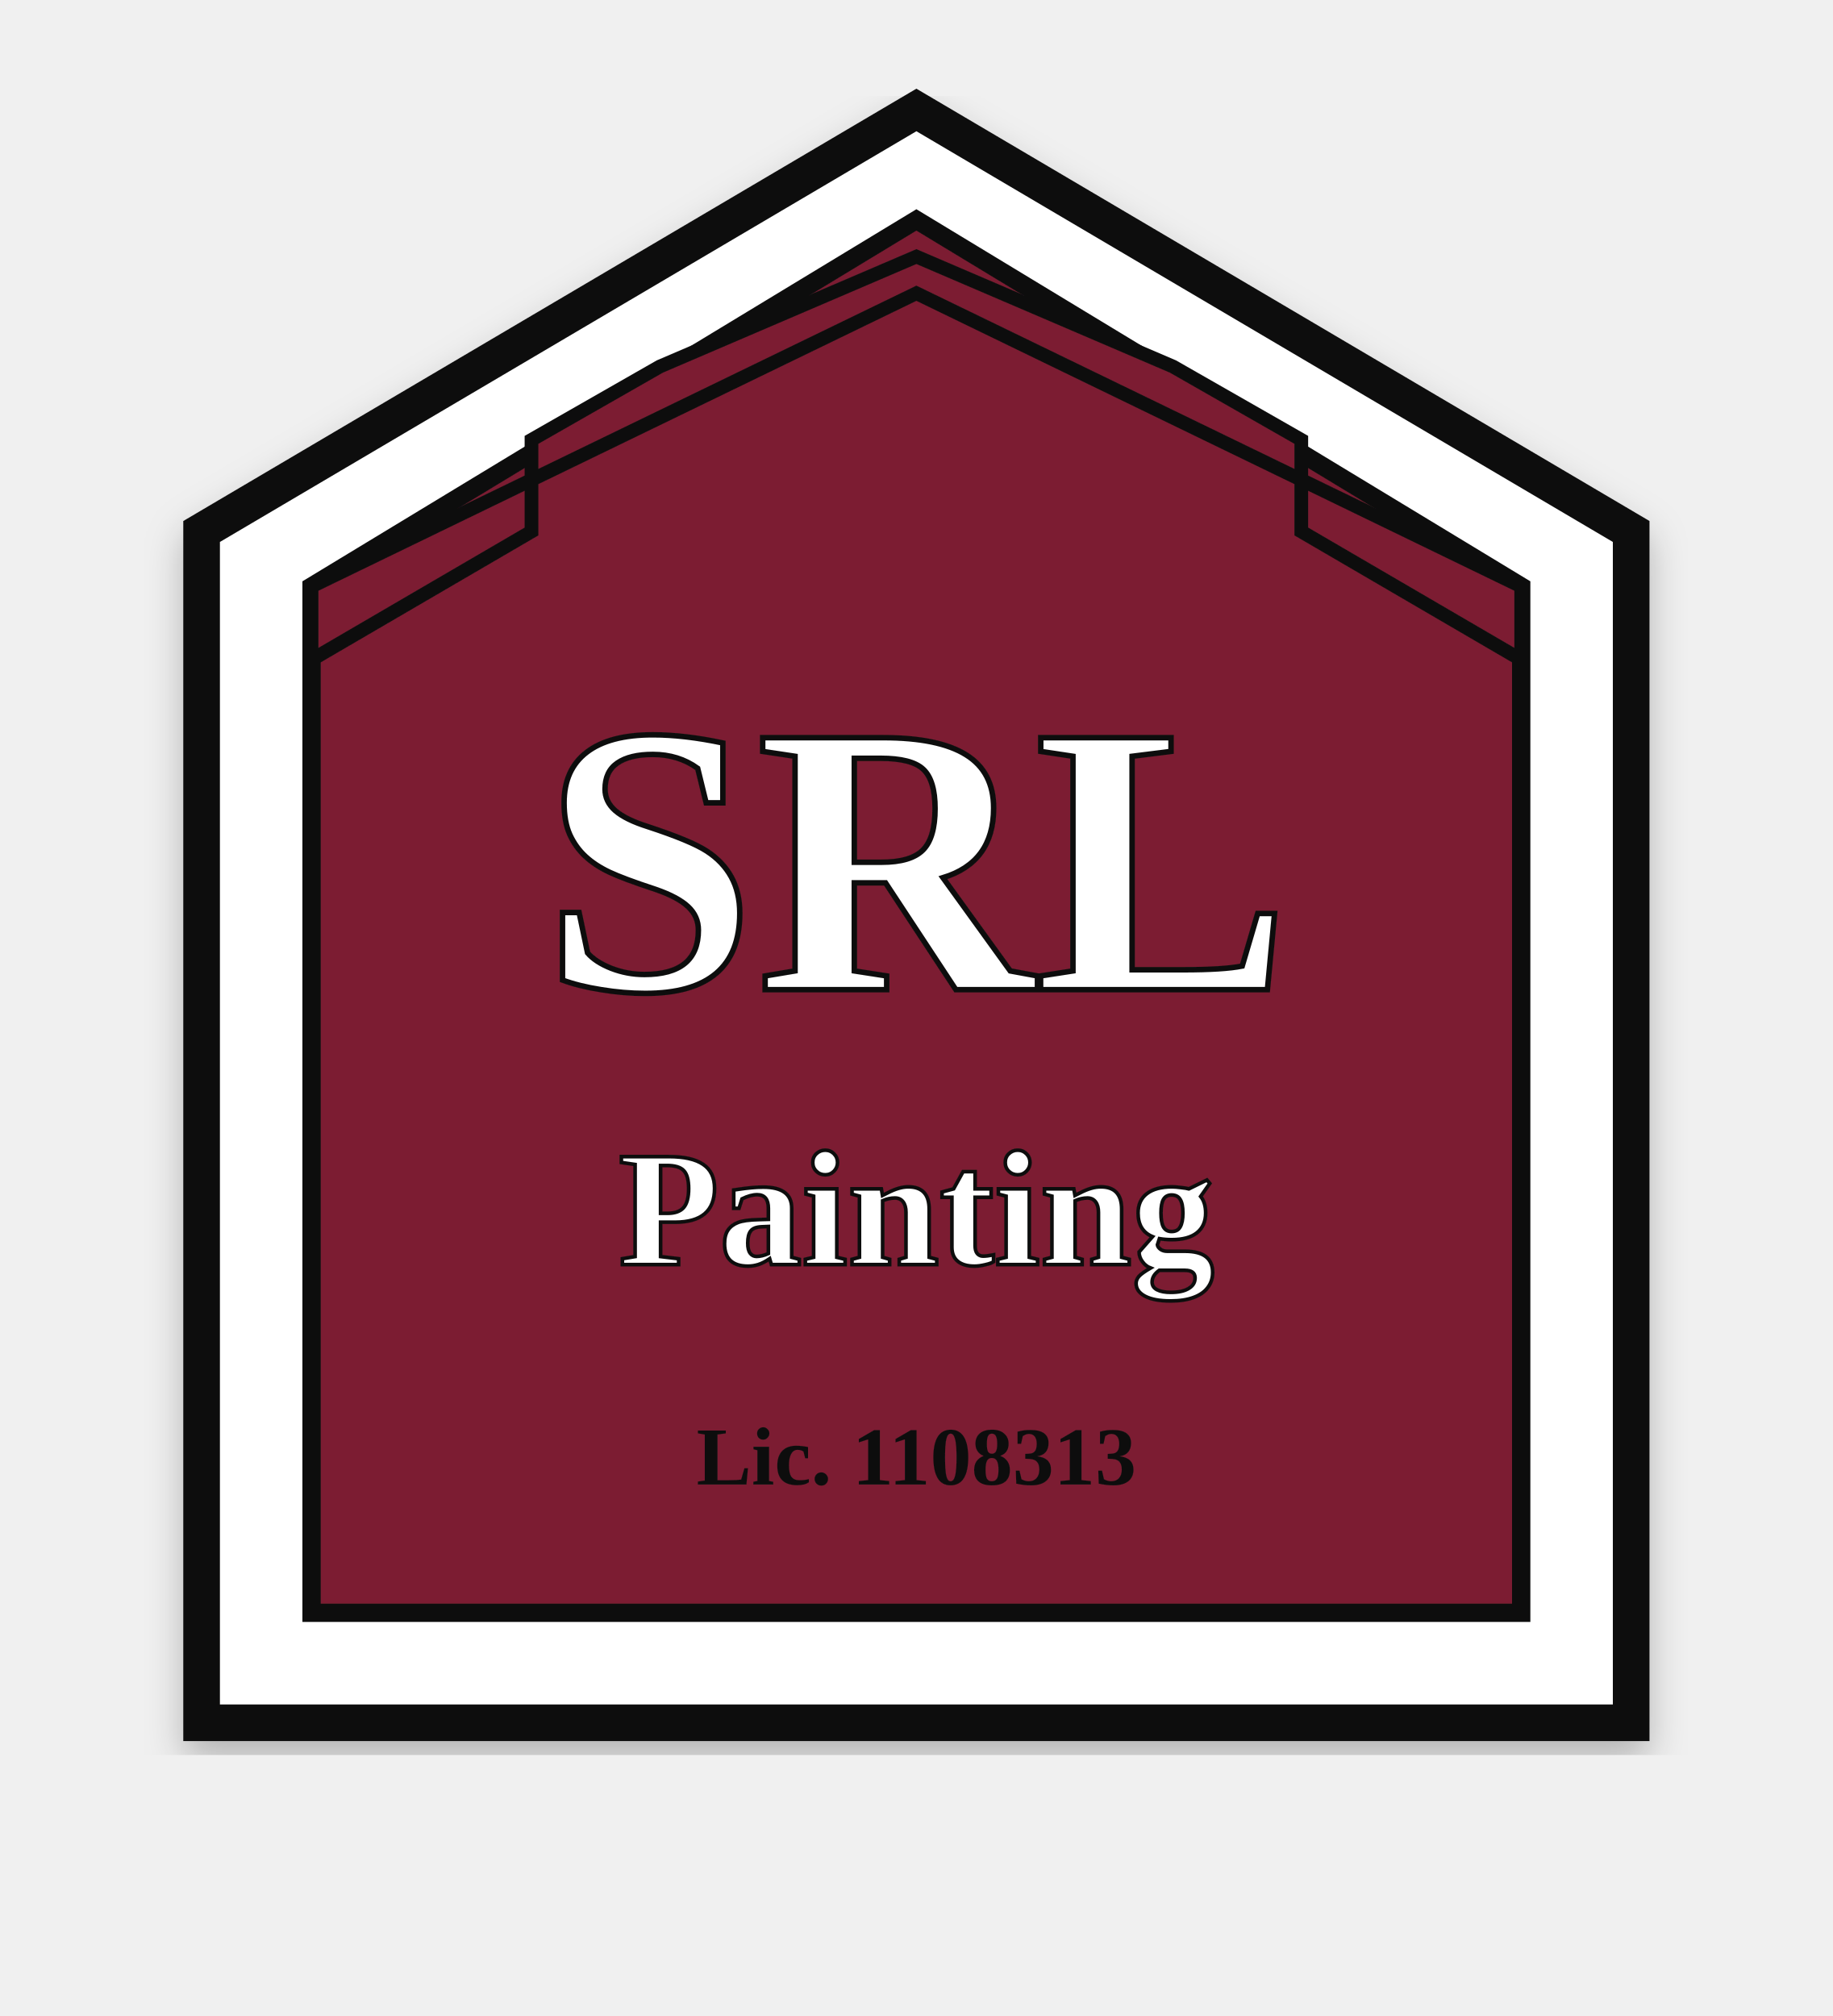
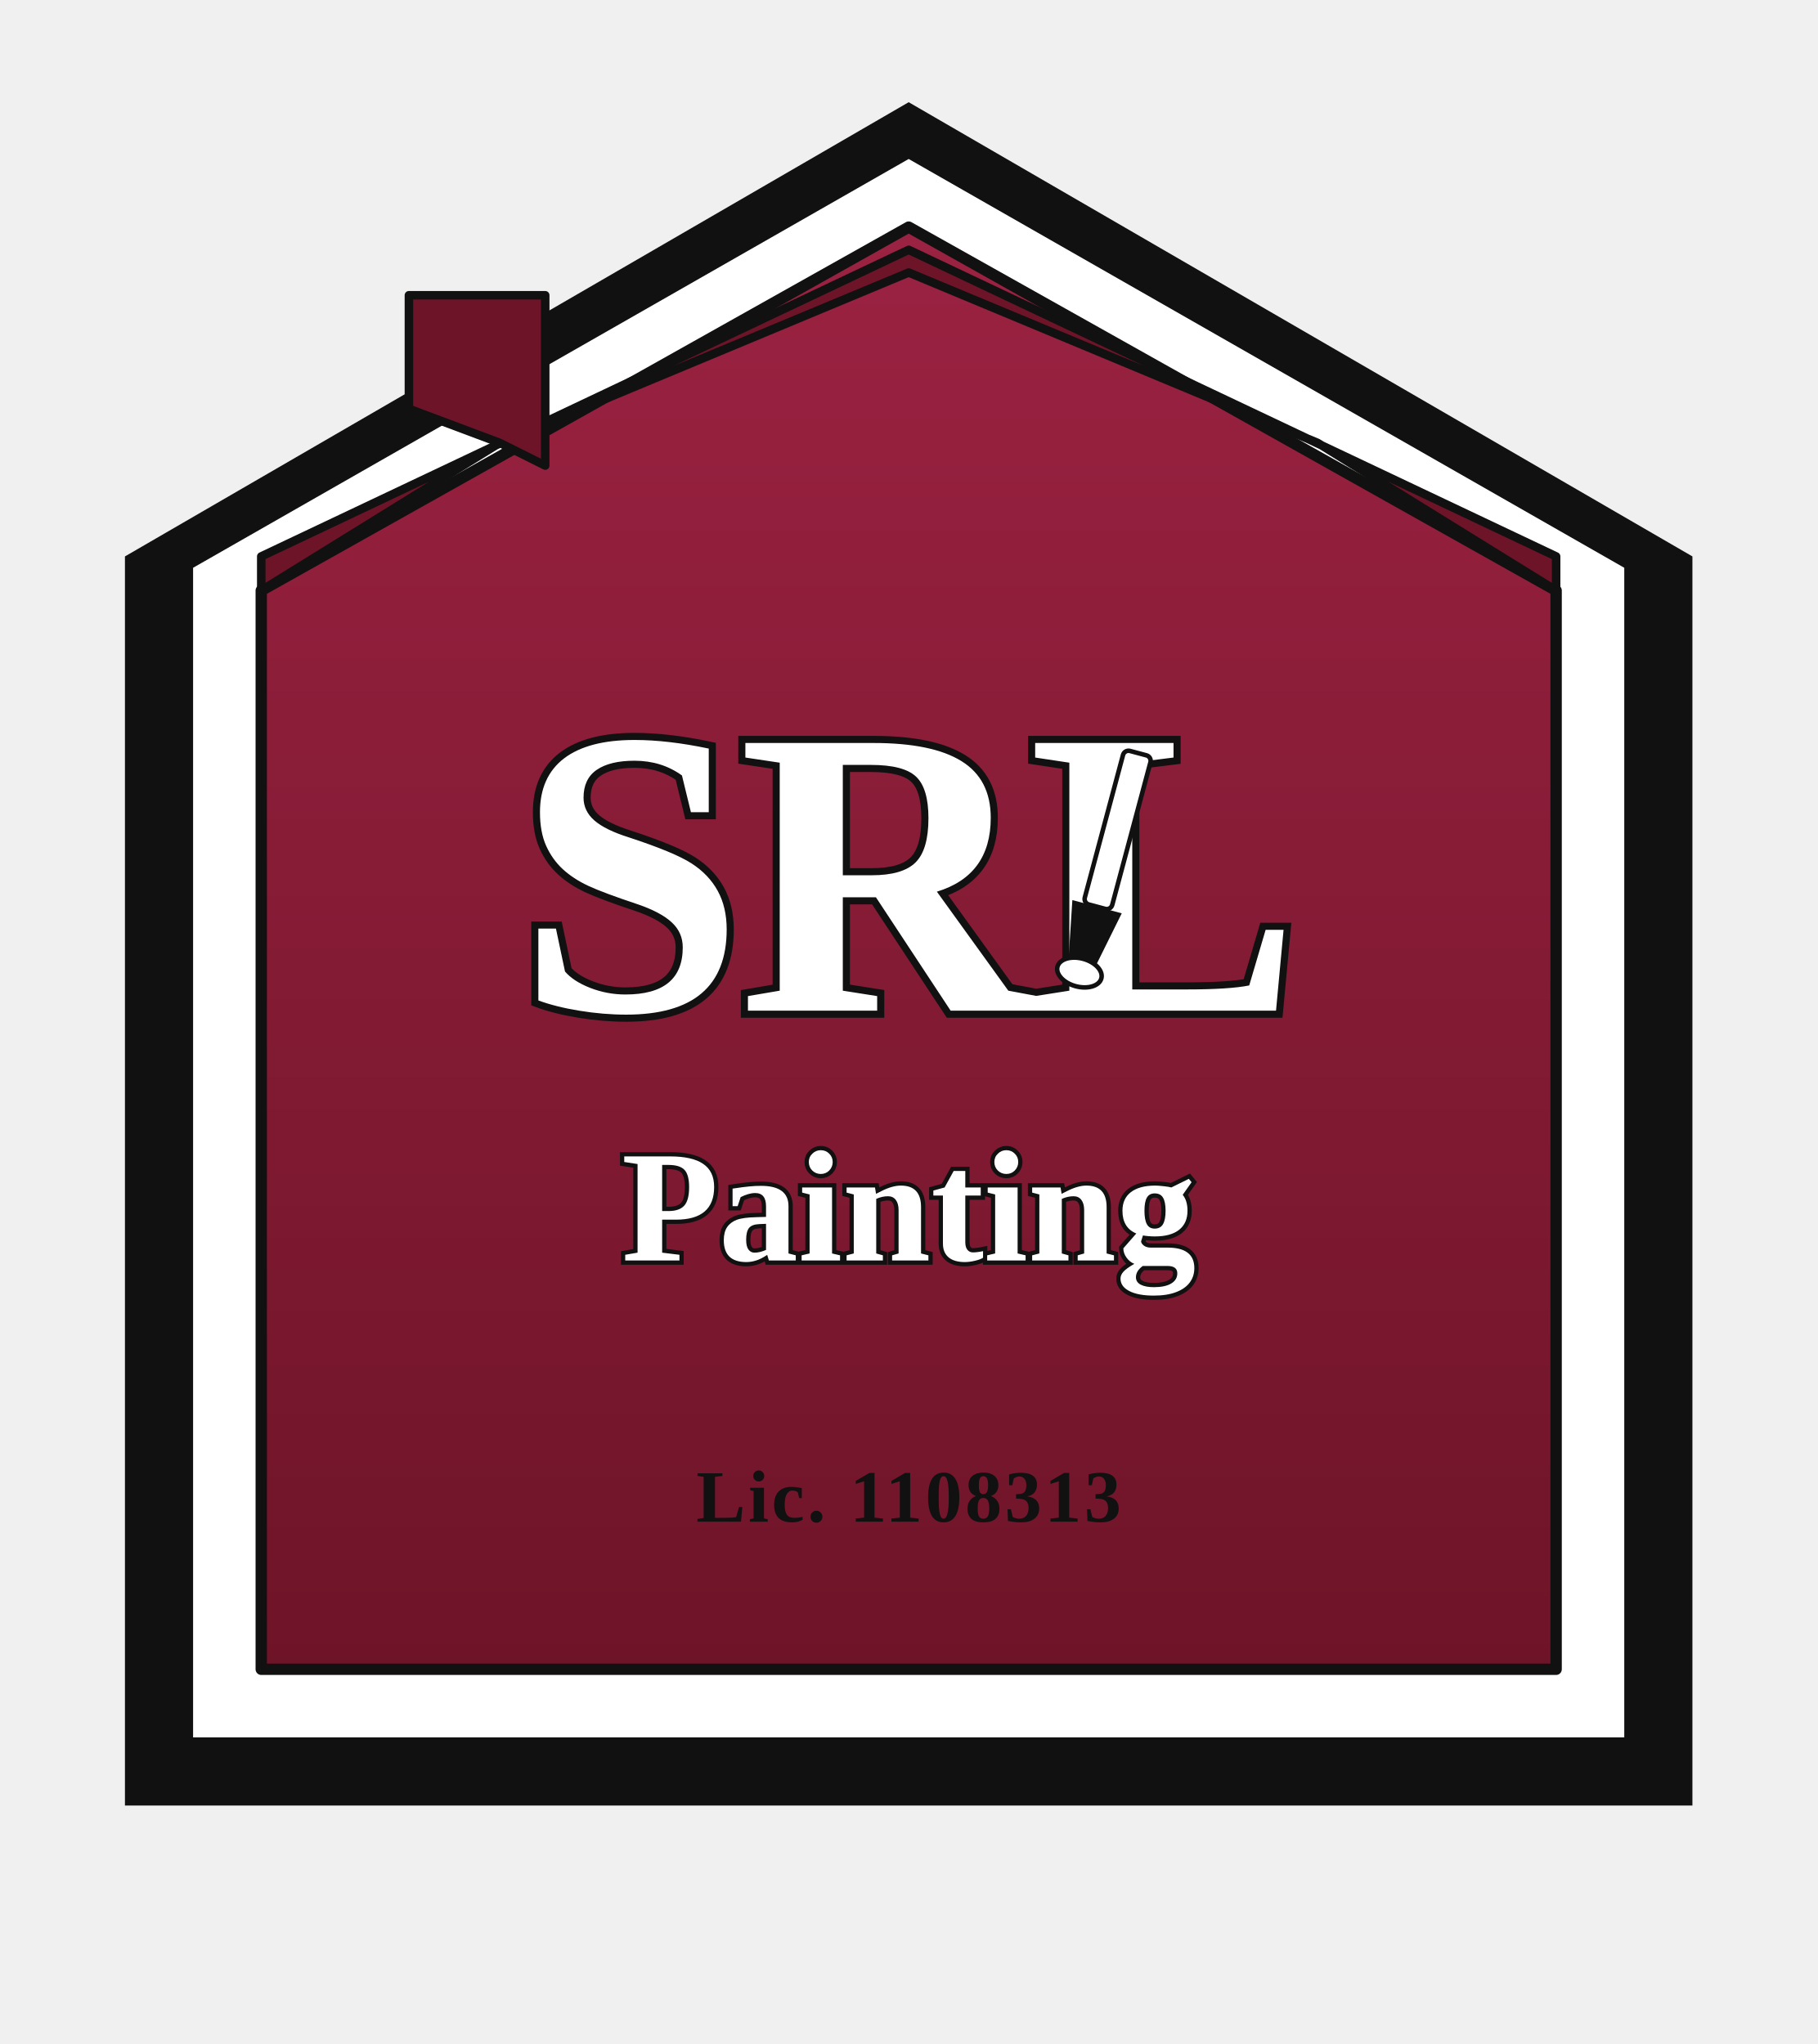
- <svg xmlns="http://www.w3.org/2000/svg" viewBox="0 0 200 220" role="img" aria-label="SRL Painting">
+ <svg xmlns="http://www.w3.org/2000/svg" viewBox="0 0 320 360" role="img" aria-label="SRL Painting">
  <defs>
-     <filter id="shadow" x="-4%" y="-2%" width="108%" height="104%">
-       <feDropShadow dx="0" dy="2" stdDeviation="2" flood-opacity="0.25" />
-     </filter>
+     <linearGradient id="maroon" x1="0%" y1="0%" x2="0%" y2="100%">
+       <stop offset="0%" stop-color="#9B2242" />
+       <stop offset="100%" stop-color="#6E1428" />
+     </linearGradient>
  </defs>
-   <g filter="url(#shadow)">
-     <path d="M100 12 L178 58 L178 188 L22 188 L22 58 Z" fill="#fff" stroke="#111" stroke-width="4" />
-     <path d="M100 24 L166 64 L166 176 L34 176 L34 64 Z" fill="#7B1E32" stroke="#111" stroke-width="2" />
-     <path d="M34 72 L58 58 L58 48 L72 40 L100 28 L128 40 L142 48 L142 58 L166 72 L166 64 L100 32 L34 64 Z" fill="#7B1E32" stroke="#111" stroke-width="1.5" />
-     <text x="100" y="108" text-anchor="middle" fill="#fff" stroke="#111" stroke-width="0.6" font-family="Georgia, 'Times New Roman', serif" font-size="42" font-weight="700">SRL</text>
-     <text x="100" y="138" text-anchor="middle" fill="#fff" stroke="#111" stroke-width="0.4" font-family="Georgia, 'Times New Roman', serif" font-size="18" font-weight="600">Painting</text>
-     <text x="100" y="162" text-anchor="middle" fill="#111" font-family="Georgia, 'Times New Roman', serif" font-size="9" font-weight="600">Lic. 1108313</text>
+   <path d="M160 18 L298 98 L298 318 L22 318 L22 98 Z" fill="#111" />
+   <path d="M160 28 L286 100 L286 306 L34 306 L34 100 Z" fill="#fff" />
+   <path d="M160 40 L274 104 L274 294 L46 294 L46 104 Z" fill="url(#maroon)" stroke="#111" stroke-width="2" stroke-linejoin="round" />
+   <path d="M46 104 L88 78 L112 68 L160 48 L208 68 L232 78 L274 104 L274 98 L160 44 L46 98 Z" fill="#6E1428" stroke="#111" stroke-width="1.5" stroke-linejoin="round" />
+   <path d="M72 72 L72 52 L96 52 L96 82 L88 78 L72 72 Z" fill="#6E1428" stroke="#111" stroke-width="1.5" stroke-linejoin="round" />
+   <text x="160" y="178" text-anchor="middle" fill="#fff" stroke="#111" stroke-width="2.5" paint-order="stroke fill" font-family="Georgia, 'Times New Roman', Times, serif" font-size="72" font-weight="700" letter-spacing="-1">SRL</text>
+   <g transform="translate(198, 132) rotate(15)">
+     <rect x="0" y="0" width="5" height="28" rx="1" fill="#fff" stroke="#111" stroke-width="0.8" />
+     <path d="M-2 28 L7 28 L5 38 L0 38 Z" fill="#111" />
+     <ellipse cx="2.5" cy="40" rx="4" ry="2.5" fill="#fff" stroke="#111" stroke-width="0.8" />
  </g>
+   <text x="160" y="222" text-anchor="middle" fill="#fff" stroke="#111" stroke-width="1.5" paint-order="stroke fill" font-family="Georgia, 'Times New Roman', Times, serif" font-size="28" font-weight="600">Painting</text>
+   <text x="160" y="268" text-anchor="middle" fill="#111" font-family="Georgia, 'Times New Roman', Times, serif" font-size="13" font-weight="700" letter-spacing="0.5">Lic. 1108313</text>
</svg>
